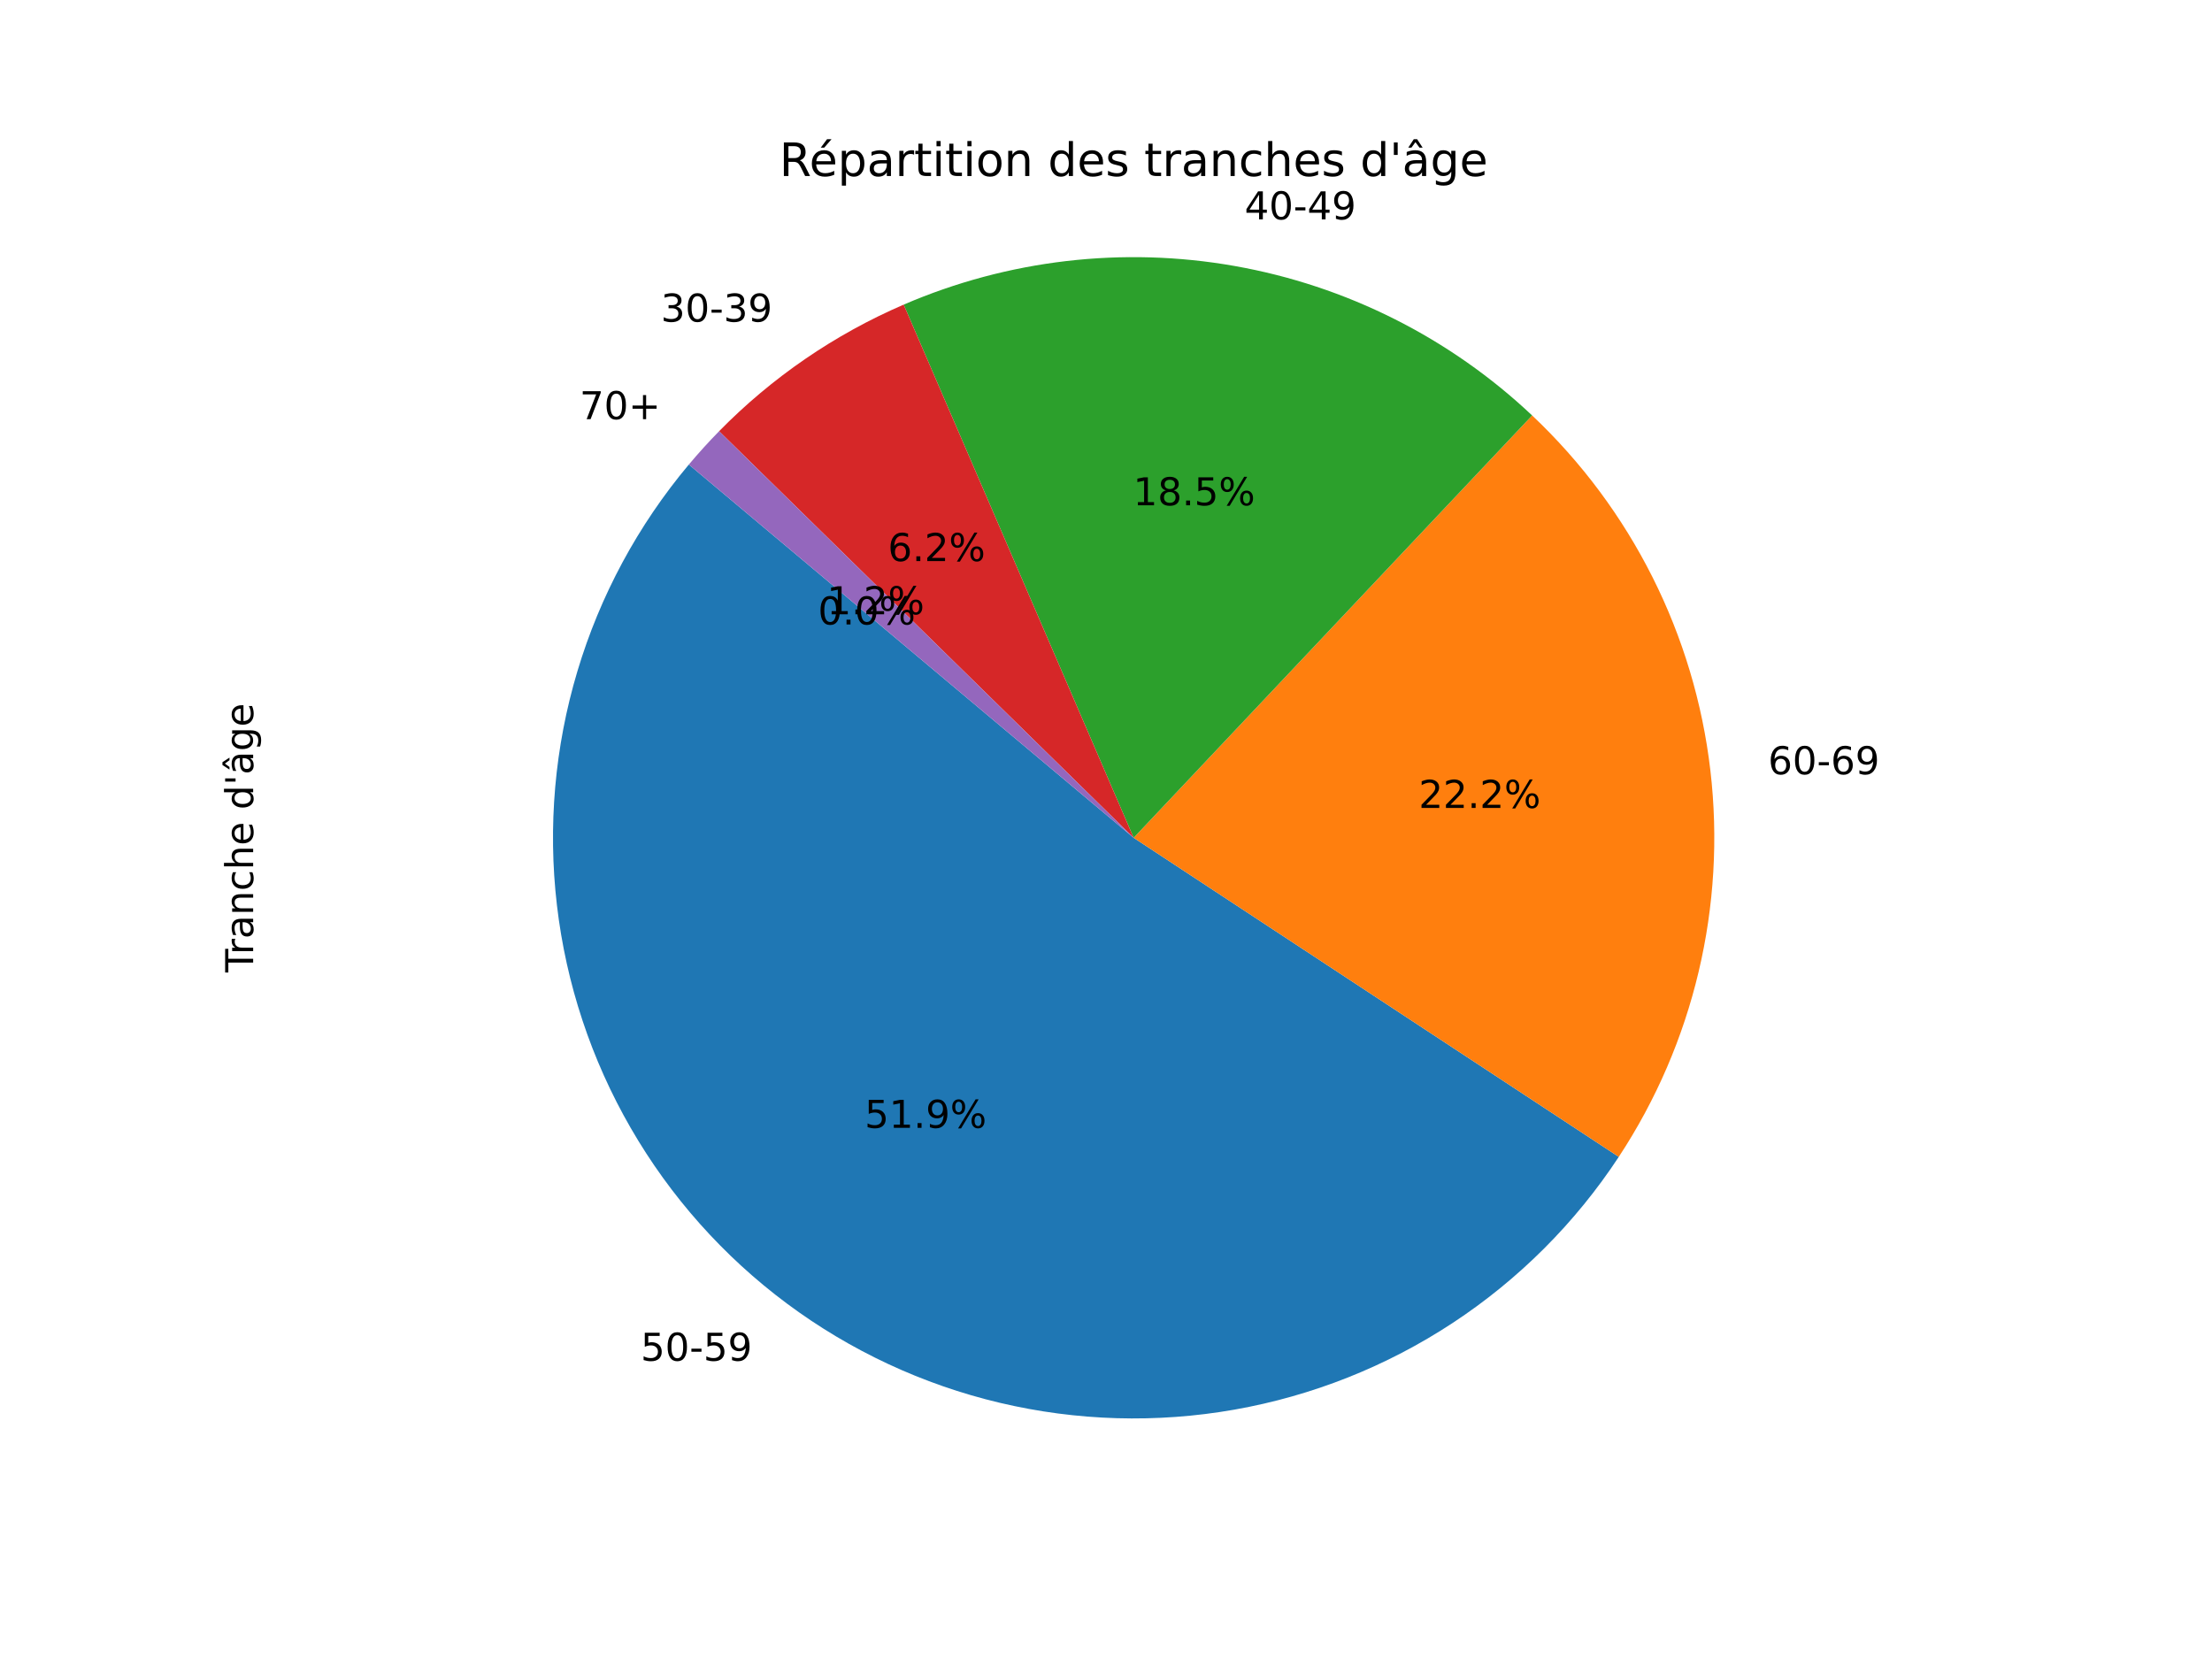
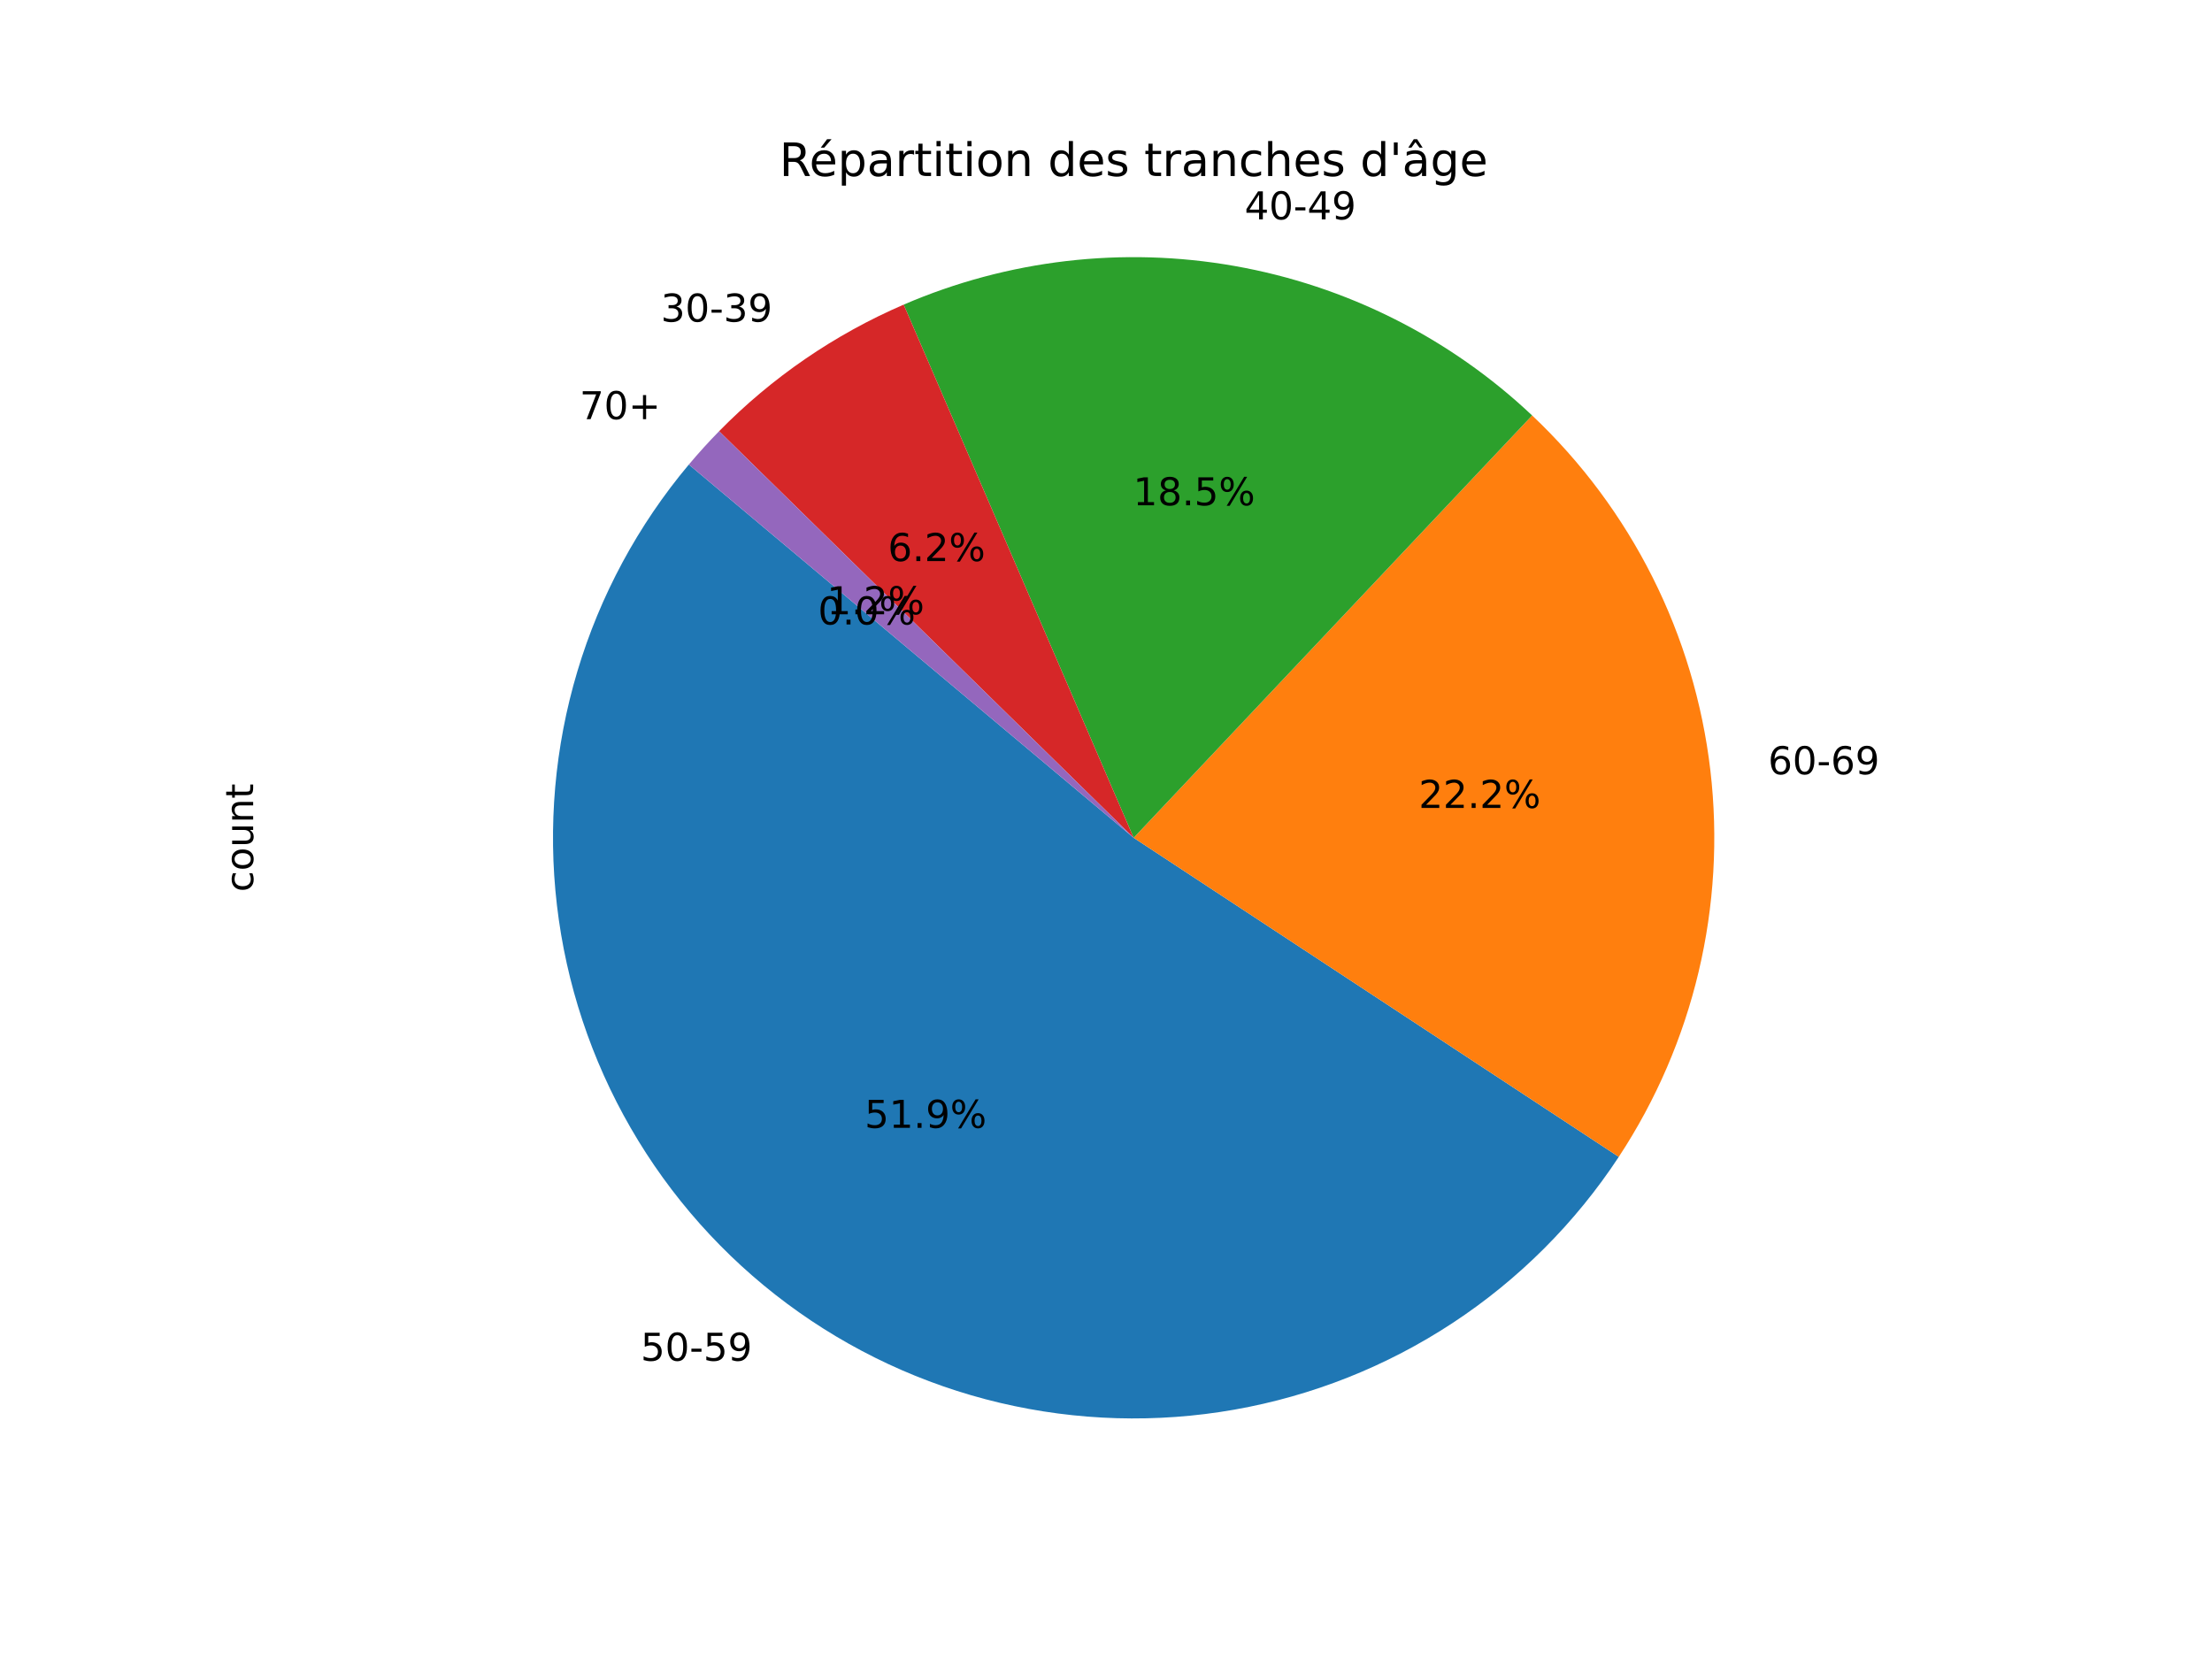
<svg xmlns="http://www.w3.org/2000/svg" xmlns:xlink="http://www.w3.org/1999/xlink" width="576pt" height="432pt" viewBox="0 0 576 432" version="1.1">
  <defs>
    <style type="text/css">*{stroke-linejoin: round; stroke-linecap: butt}</style>
  </defs>
  <g id="figure_1">
    <g id="patch_1">
      <path d="M 0 432  L 576 432  L 576 0  L 0 0  z " style="fill: #ffffff" />
    </g>
    <g id="axes_1">
      <g id="patch_2">
        <path d="M 179.374 120.97  C 166.135 136.747 156.259 155.065 150.352 174.795  C 144.445 194.526 142.631 215.257 145.022 235.713  C 147.413 256.17 153.959 275.923 164.257 293.76  C 174.555 311.596 188.389 327.142 204.91 339.441  C 221.43 351.74 240.29 360.535 260.331 365.284  C 280.372 370.034 301.173 370.639 321.456 367.063  C 341.739 363.487 361.079 355.803 378.286 344.486  C 395.494 333.168 410.209 318.453 421.526 301.246  L 295.2 218.16  z " style="fill: #1f77b4" />
      </g>
      <g id="patch_3">
        <path d="M 421.526 301.246  C 441.055 271.553 449.504 235.905 445.378 200.607  C 441.252 165.308 424.81 132.569 398.96 108.181  L 295.2 218.16  z " style="fill: #ff7f0e" />
      </g>
      <g id="patch_4">
        <path d="M 398.96 108.181  C 377.483 87.918 350.534 74.384 321.456 69.257  C 292.378 64.129 262.425 67.63 235.313 79.325  L 295.2 218.16  z " style="fill: #2ca02c" />
      </g>
      <g id="patch_5">
        <path d="M 235.313 79.325  C 226.331 83.2 217.747 87.936 209.68 93.469  C 201.614 99.001 194.103 105.303 187.254 112.287  L 295.2 218.16  z " style="fill: #d62728" />
      </g>
      <g id="patch_6">
        <path d="M 187.254 112.287  C 185.885 113.682 184.543 115.104 183.23 116.552  C 181.916 118 180.631 119.473 179.374 120.97  L 295.2 218.16  z " style="fill: #9467bd" />
      </g>
      <g id="patch_7">
        <path d="M 179.374 120.97  C 179.374 120.97 179.374 120.97 179.374 120.97  L 295.2 218.16  z " style="fill: #8c564b" />
      </g>
      <g id="matplotlib.axis_1" />
      <g id="matplotlib.axis_2">
        <g id="text_1">
-           <g transform="translate(65.92031 253.2116) rotate(-90) scale(0.1 -0.1)">
+           <g transform="translate(65.92031 232.2663) rotate(-90) scale(0.1 -0.1)">
            <defs>
-               <path id="DejaVuSans-54" d="M -19 4666  L 3928 4666  L 3928 4134  L 2272 4134  L 2272 0  L 1638 0  L 1638 4134  L -19 4134  L -19 4666  z " transform="scale(0.015625)" />
-               <path id="DejaVuSans-72" d="M 2631 2963  Q 2534 3019 2420 3045  Q 2306 3072 2169 3072  Q 1681 3072 1420 2755  Q 1159 2438 1159 1844  L 1159 0  L 581 0  L 581 3500  L 1159 3500  L 1159 2956  Q 1341 3275 1631 3429  Q 1922 3584 2338 3584  Q 2397 3584 2469 3576  Q 2541 3569 2628 3553  L 2631 2963  z " transform="scale(0.015625)" />
-               <path id="DejaVuSans-61" d="M 2194 1759  Q 1497 1759 1228 1600  Q 959 1441 959 1056  Q 959 750 1161 570  Q 1363 391 1709 391  Q 2188 391 2477 730  Q 2766 1069 2766 1631  L 2766 1759  L 2194 1759  z M 3341 1997  L 3341 0  L 2766 0  L 2766 531  Q 2569 213 2275 61  Q 1981 -91 1556 -91  Q 1019 -91 701 211  Q 384 513 384 1019  Q 384 1609 779 1909  Q 1175 2209 1959 2209  L 2766 2209  L 2766 2266  Q 2766 2663 2505 2880  Q 2244 3097 1772 3097  Q 1472 3097 1187 3025  Q 903 2953 641 2809  L 641 3341  Q 956 3463 1253 3523  Q 1550 3584 1831 3584  Q 2591 3584 2966 3190  Q 3341 2797 3341 1997  z " transform="scale(0.015625)" />
+               <path id="DejaVuSans-63" d="M 3122 3366  L 3122 2828  Q 2878 2963 2633 3030  Q 2388 3097 2138 3097  Q 1578 3097 1268 2742  Q 959 2388 959 1747  Q 959 1106 1268 751  Q 1578 397 2138 397  Q 2388 397 2633 464  Q 2878 531 3122 666  L 3122 134  Q 2881 22 2623 -34  Q 2366 -91 2075 -91  Q 1284 -91 818 406  Q 353 903 353 1747  Q 353 2603 823 3093  Q 1294 3584 2113 3584  Q 2378 3584 2631 3529  Q 2884 3475 3122 3366  z " transform="scale(0.015625)" />
+               <path id="DejaVuSans-6f" d="M 1959 3097  Q 1497 3097 1228 2736  Q 959 2375 959 1747  Q 959 1119 1226 758  Q 1494 397 1959 397  Q 2419 397 2687 759  Q 2956 1122 2956 1747  Q 2956 2369 2687 2733  Q 2419 3097 1959 3097  z M 1959 3584  Q 2709 3584 3137 3096  Q 3566 2609 3566 1747  Q 3566 888 3137 398  Q 2709 -91 1959 -91  Q 1206 -91 779 398  Q 353 888 353 1747  Q 353 2609 779 3096  Q 1206 3584 1959 3584  z " transform="scale(0.015625)" />
+               <path id="DejaVuSans-75" d="M 544 1381  L 544 3500  L 1119 3500  L 1119 1403  Q 1119 906 1312 657  Q 1506 409 1894 409  Q 2359 409 2629 706  Q 2900 1003 2900 1516  L 2900 3500  L 3475 3500  L 3475 0  L 2900 0  L 2900 538  Q 2691 219 2414 64  Q 2138 -91 1772 -91  Q 1169 -91 856 284  Q 544 659 544 1381  z M 1991 3584  L 1991 3584  z " transform="scale(0.015625)" />
              <path id="DejaVuSans-6e" d="M 3513 2113  L 3513 0  L 2938 0  L 2938 2094  Q 2938 2591 2744 2837  Q 2550 3084 2163 3084  Q 1697 3084 1428 2787  Q 1159 2491 1159 1978  L 1159 0  L 581 0  L 581 3500  L 1159 3500  L 1159 2956  Q 1366 3272 1645 3428  Q 1925 3584 2291 3584  Q 2894 3584 3203 3211  Q 3513 2838 3513 2113  z " transform="scale(0.015625)" />
-               <path id="DejaVuSans-63" d="M 3122 3366  L 3122 2828  Q 2878 2963 2633 3030  Q 2388 3097 2138 3097  Q 1578 3097 1268 2742  Q 959 2388 959 1747  Q 959 1106 1268 751  Q 1578 397 2138 397  Q 2388 397 2633 464  Q 2878 531 3122 666  L 3122 134  Q 2881 22 2623 -34  Q 2366 -91 2075 -91  Q 1284 -91 818 406  Q 353 903 353 1747  Q 353 2603 823 3093  Q 1294 3584 2113 3584  Q 2378 3584 2631 3529  Q 2884 3475 3122 3366  z " transform="scale(0.015625)" />
-               <path id="DejaVuSans-68" d="M 3513 2113  L 3513 0  L 2938 0  L 2938 2094  Q 2938 2591 2744 2837  Q 2550 3084 2163 3084  Q 1697 3084 1428 2787  Q 1159 2491 1159 1978  L 1159 0  L 581 0  L 581 4863  L 1159 4863  L 1159 2956  Q 1366 3272 1645 3428  Q 1925 3584 2291 3584  Q 2894 3584 3203 3211  Q 3513 2838 3513 2113  z " transform="scale(0.015625)" />
-               <path id="DejaVuSans-65" d="M 3597 1894  L 3597 1613  L 953 1613  Q 991 1019 1311 708  Q 1631 397 2203 397  Q 2534 397 2845 478  Q 3156 559 3463 722  L 3463 178  Q 3153 47 2828 -22  Q 2503 -91 2169 -91  Q 1331 -91 842 396  Q 353 884 353 1716  Q 353 2575 817 3079  Q 1281 3584 2069 3584  Q 2775 3584 3186 3129  Q 3597 2675 3597 1894  z M 3022 2063  Q 3016 2534 2758 2815  Q 2500 3097 2075 3097  Q 1594 3097 1305 2825  Q 1016 2553 972 2059  L 3022 2063  z " transform="scale(0.015625)" />
-               <path id="DejaVuSans-20" transform="scale(0.015625)" />
-               <path id="DejaVuSans-64" d="M 2906 2969  L 2906 4863  L 3481 4863  L 3481 0  L 2906 0  L 2906 525  Q 2725 213 2448 61  Q 2172 -91 1784 -91  Q 1150 -91 751 415  Q 353 922 353 1747  Q 353 2572 751 3078  Q 1150 3584 1784 3584  Q 2172 3584 2448 3432  Q 2725 3281 2906 2969  z M 947 1747  Q 947 1113 1208 752  Q 1469 391 1925 391  Q 2381 391 2643 752  Q 2906 1113 2906 1747  Q 2906 2381 2643 2742  Q 2381 3103 1925 3103  Q 1469 3103 1208 2742  Q 947 2381 947 1747  z " transform="scale(0.015625)" />
-               <path id="DejaVuSans-27" d="M 1147 4666  L 1147 2931  L 616 2931  L 616 4666  L 1147 4666  z " transform="scale(0.015625)" />
-               <path id="DejaVuSans-e2" d="M 2194 1759  Q 1497 1759 1228 1600  Q 959 1441 959 1056  Q 959 750 1161 570  Q 1363 391 1709 391  Q 2188 391 2477 730  Q 2766 1069 2766 1631  L 2766 1759  L 2194 1759  z M 3341 1997  L 3341 0  L 2766 0  L 2766 531  Q 2569 213 2275 61  Q 1981 -91 1556 -91  Q 1019 -91 701 211  Q 384 513 384 1019  Q 384 1609 779 1909  Q 1175 2209 1959 2209  L 2766 2209  L 2766 2266  Q 2766 2663 2505 2880  Q 2244 3097 1772 3097  Q 1472 3097 1187 3025  Q 903 2953 641 2809  L 641 3341  Q 956 3463 1253 3523  Q 1550 3584 1831 3584  Q 2591 3584 2966 3190  Q 3341 2797 3341 1997  z M 1625 5119  L 2087 5119  L 2853 3944  L 2419 3944  L 1856 4709  L 1294 3944  L 859 3944  L 1625 5119  z " transform="scale(0.015625)" />
-               <path id="DejaVuSans-67" d="M 2906 1791  Q 2906 2416 2648 2759  Q 2391 3103 1925 3103  Q 1463 3103 1205 2759  Q 947 2416 947 1791  Q 947 1169 1205 825  Q 1463 481 1925 481  Q 2391 481 2648 825  Q 2906 1169 2906 1791  z M 3481 434  Q 3481 -459 3084 -895  Q 2688 -1331 1869 -1331  Q 1566 -1331 1297 -1286  Q 1028 -1241 775 -1147  L 775 -588  Q 1028 -725 1275 -790  Q 1522 -856 1778 -856  Q 2344 -856 2625 -561  Q 2906 -266 2906 331  L 2906 616  Q 2728 306 2450 153  Q 2172 0 1784 0  Q 1141 0 747 490  Q 353 981 353 1791  Q 353 2603 747 3093  Q 1141 3584 1784 3584  Q 2172 3584 2450 3431  Q 2728 3278 2906 2969  L 2906 3500  L 3481 3500  L 3481 434  z " transform="scale(0.015625)" />
+               <path id="DejaVuSans-74" d="M 1172 4494  L 1172 3500  L 2356 3500  L 2356 3053  L 1172 3053  L 1172 1153  Q 1172 725 1289 603  Q 1406 481 1766 481  L 2356 481  L 2356 0  L 1766 0  Q 1100 0 847 248  Q 594 497 594 1153  L 594 3053  L 172 3053  L 172 3500  L 594 3500  L 594 4494  L 1172 4494  z " transform="scale(0.015625)" />
            </defs>
-             <use xlink:href="#DejaVuSans-54" />
-             <use xlink:href="#DejaVuSans-72" x="46.334" />
-             <use xlink:href="#DejaVuSans-61" x="87.447" />
-             <use xlink:href="#DejaVuSans-6e" x="148.727" />
-             <use xlink:href="#DejaVuSans-63" x="212.105" />
-             <use xlink:href="#DejaVuSans-68" x="267.086" />
-             <use xlink:href="#DejaVuSans-65" x="330.465" />
-             <use xlink:href="#DejaVuSans-20" x="391.988" />
-             <use xlink:href="#DejaVuSans-64" x="423.775" />
-             <use xlink:href="#DejaVuSans-27" x="487.252" />
-             <use xlink:href="#DejaVuSans-e2" x="514.742" />
-             <use xlink:href="#DejaVuSans-67" x="576.021" />
-             <use xlink:href="#DejaVuSans-65" x="639.498" />
+             <use xlink:href="#DejaVuSans-63" />
+             <use xlink:href="#DejaVuSans-6f" x="54.98" />
+             <use xlink:href="#DejaVuSans-75" x="116.162" />
+             <use xlink:href="#DejaVuSans-6e" x="179.541" />
+             <use xlink:href="#DejaVuSans-74" x="242.92" />
          </g>
        </g>
      </g>
      <g id="text_2">
        <g transform="translate(166.8228 354.3286) scale(0.1 -0.1)">
          <defs>
            <path id="DejaVuSans-35" d="M 691 4666  L 3169 4666  L 3169 4134  L 1269 4134  L 1269 2991  Q 1406 3038 1543 3061  Q 1681 3084 1819 3084  Q 2600 3084 3056 2656  Q 3513 2228 3513 1497  Q 3513 744 3044 326  Q 2575 -91 1722 -91  Q 1428 -91 1123 -41  Q 819 9 494 109  L 494 744  Q 775 591 1075 516  Q 1375 441 1709 441  Q 2250 441 2565 725  Q 2881 1009 2881 1497  Q 2881 1984 2565 2268  Q 2250 2553 1709 2553  Q 1456 2553 1204 2497  Q 953 2441 691 2322  L 691 4666  z " transform="scale(0.015625)" />
            <path id="DejaVuSans-30" d="M 2034 4250  Q 1547 4250 1301 3770  Q 1056 3291 1056 2328  Q 1056 1369 1301 889  Q 1547 409 2034 409  Q 2525 409 2770 889  Q 3016 1369 3016 2328  Q 3016 3291 2770 3770  Q 2525 4250 2034 4250  z M 2034 4750  Q 2819 4750 3233 4129  Q 3647 3509 3647 2328  Q 3647 1150 3233 529  Q 2819 -91 2034 -91  Q 1250 -91 836 529  Q 422 1150 422 2328  Q 422 3509 836 4129  Q 1250 4750 2034 4750  z " transform="scale(0.015625)" />
            <path id="DejaVuSans-2d" d="M 313 2009  L 1997 2009  L 1997 1497  L 313 1497  L 313 2009  z " transform="scale(0.015625)" />
            <path id="DejaVuSans-39" d="M 703 97  L 703 672  Q 941 559 1184 500  Q 1428 441 1663 441  Q 2288 441 2617 861  Q 2947 1281 2994 2138  Q 2813 1869 2534 1725  Q 2256 1581 1919 1581  Q 1219 1581 811 2004  Q 403 2428 403 3163  Q 403 3881 828 4315  Q 1253 4750 1959 4750  Q 2769 4750 3195 4129  Q 3622 3509 3622 2328  Q 3622 1225 3098 567  Q 2575 -91 1691 -91  Q 1453 -91 1209 -44  Q 966 3 703 97  z M 1959 2075  Q 2384 2075 2632 2365  Q 2881 2656 2881 3163  Q 2881 3666 2632 3958  Q 2384 4250 1959 4250  Q 1534 4250 1286 3958  Q 1038 3666 1038 3163  Q 1038 2656 1286 2365  Q 1534 2075 1959 2075  z " transform="scale(0.015625)" />
          </defs>
          <use xlink:href="#DejaVuSans-35" />
          <use xlink:href="#DejaVuSans-30" x="63.623" />
          <use xlink:href="#DejaVuSans-2d" x="127.246" />
          <use xlink:href="#DejaVuSans-35" x="163.33" />
          <use xlink:href="#DejaVuSans-39" x="226.953" />
        </g>
      </g>
      <g id="text_3">
        <g transform="translate(225.1422 293.6879) scale(0.1 -0.1)">
          <defs>
            <path id="DejaVuSans-31" d="M 794 531  L 1825 531  L 1825 4091  L 703 3866  L 703 4441  L 1819 4666  L 2450 4666  L 2450 531  L 3481 531  L 3481 0  L 794 0  L 794 531  z " transform="scale(0.015625)" />
            <path id="DejaVuSans-2e" d="M 684 794  L 1344 794  L 1344 0  L 684 0  L 684 794  z " transform="scale(0.015625)" />
            <path id="DejaVuSans-25" d="M 4653 2053  Q 4381 2053 4226 1822  Q 4072 1591 4072 1178  Q 4072 772 4226 539  Q 4381 306 4653 306  Q 4919 306 5073 539  Q 5228 772 5228 1178  Q 5228 1588 5073 1820  Q 4919 2053 4653 2053  z M 4653 2450  Q 5147 2450 5437 2106  Q 5728 1763 5728 1178  Q 5728 594 5436 251  Q 5144 -91 4653 -91  Q 4153 -91 3862 251  Q 3572 594 3572 1178  Q 3572 1766 3864 2108  Q 4156 2450 4653 2450  z M 1428 4353  Q 1159 4353 1004 4120  Q 850 3888 850 3481  Q 850 3069 1003 2837  Q 1156 2606 1428 2606  Q 1700 2606 1854 2837  Q 2009 3069 2009 3481  Q 2009 3884 1853 4118  Q 1697 4353 1428 4353  z M 4250 4750  L 4750 4750  L 1831 -91  L 1331 -91  L 4250 4750  z M 1428 4750  Q 1922 4750 2215 4408  Q 2509 4066 2509 3481  Q 2509 2891 2217 2550  Q 1925 2209 1428 2209  Q 931 2209 642 2551  Q 353 2894 353 3481  Q 353 4063 643 4406  Q 934 4750 1428 4750  z " transform="scale(0.015625)" />
          </defs>
          <use xlink:href="#DejaVuSans-35" />
          <use xlink:href="#DejaVuSans-31" x="63.623" />
          <use xlink:href="#DejaVuSans-2e" x="127.246" />
          <use xlink:href="#DejaVuSans-39" x="159.033" />
          <use xlink:href="#DejaVuSans-25" x="222.656" />
        </g>
      </g>
      <g id="text_4">
        <g transform="translate(460.3958 201.6106) scale(0.1 -0.1)">
          <defs>
            <path id="DejaVuSans-36" d="M 2113 2584  Q 1688 2584 1439 2293  Q 1191 2003 1191 1497  Q 1191 994 1439 701  Q 1688 409 2113 409  Q 2538 409 2786 701  Q 3034 994 3034 1497  Q 3034 2003 2786 2293  Q 2538 2584 2113 2584  z M 3366 4563  L 3366 3988  Q 3128 4100 2886 4159  Q 2644 4219 2406 4219  Q 1781 4219 1451 3797  Q 1122 3375 1075 2522  Q 1259 2794 1537 2939  Q 1816 3084 2150 3084  Q 2853 3084 3261 2657  Q 3669 2231 3669 1497  Q 3669 778 3244 343  Q 2819 -91 2113 -91  Q 1303 -91 875 529  Q 447 1150 447 2328  Q 447 3434 972 4092  Q 1497 4750 2381 4750  Q 2619 4750 2861 4703  Q 3103 4656 3366 4563  z " transform="scale(0.015625)" />
          </defs>
          <use xlink:href="#DejaVuSans-36" />
          <use xlink:href="#DejaVuSans-30" x="63.623" />
          <use xlink:href="#DejaVuSans-2d" x="127.246" />
          <use xlink:href="#DejaVuSans-36" x="163.33" />
          <use xlink:href="#DejaVuSans-39" x="226.953" />
        </g>
      </g>
      <g id="text_5">
        <g transform="translate(369.4233 210.3872) scale(0.1 -0.1)">
          <defs>
            <path id="DejaVuSans-32" d="M 1228 531  L 3431 531  L 3431 0  L 469 0  L 469 531  Q 828 903 1448 1529  Q 2069 2156 2228 2338  Q 2531 2678 2651 2914  Q 2772 3150 2772 3378  Q 2772 3750 2511 3984  Q 2250 4219 1831 4219  Q 1534 4219 1204 4116  Q 875 4013 500 3803  L 500 4441  Q 881 4594 1212 4672  Q 1544 4750 1819 4750  Q 2544 4750 2975 4387  Q 3406 4025 3406 3419  Q 3406 3131 3298 2873  Q 3191 2616 2906 2266  Q 2828 2175 2409 1742  Q 1991 1309 1228 531  z " transform="scale(0.015625)" />
          </defs>
          <use xlink:href="#DejaVuSans-32" />
          <use xlink:href="#DejaVuSans-32" x="63.623" />
          <use xlink:href="#DejaVuSans-2e" x="127.246" />
          <use xlink:href="#DejaVuSans-32" x="159.033" />
          <use xlink:href="#DejaVuSans-25" x="222.656" />
        </g>
      </g>
      <g id="text_6">
        <g transform="translate(324.0814 57.1257) scale(0.1 -0.1)">
          <defs>
            <path id="DejaVuSans-34" d="M 2419 4116  L 825 1625  L 2419 1625  L 2419 4116  z M 2253 4666  L 3047 4666  L 3047 1625  L 3713 1625  L 3713 1100  L 3047 1100  L 3047 0  L 2419 0  L 2419 1100  L 313 1100  L 313 1709  L 2253 4666  z " transform="scale(0.015625)" />
          </defs>
          <use xlink:href="#DejaVuSans-34" />
          <use xlink:href="#DejaVuSans-30" x="63.623" />
          <use xlink:href="#DejaVuSans-2d" x="127.246" />
          <use xlink:href="#DejaVuSans-34" x="163.33" />
          <use xlink:href="#DejaVuSans-39" x="226.953" />
        </g>
      </g>
      <g id="text_7">
        <g transform="translate(295.07 131.5773) scale(0.1 -0.1)">
          <defs>
            <path id="DejaVuSans-38" d="M 2034 2216  Q 1584 2216 1326 1975  Q 1069 1734 1069 1313  Q 1069 891 1326 650  Q 1584 409 2034 409  Q 2484 409 2743 651  Q 3003 894 3003 1313  Q 3003 1734 2745 1975  Q 2488 2216 2034 2216  z M 1403 2484  Q 997 2584 770 2862  Q 544 3141 544 3541  Q 544 4100 942 4425  Q 1341 4750 2034 4750  Q 2731 4750 3128 4425  Q 3525 4100 3525 3541  Q 3525 3141 3298 2862  Q 3072 2584 2669 2484  Q 3125 2378 3379 2068  Q 3634 1759 3634 1313  Q 3634 634 3220 271  Q 2806 -91 2034 -91  Q 1263 -91 848 271  Q 434 634 434 1313  Q 434 1759 690 2068  Q 947 2378 1403 2484  z M 1172 3481  Q 1172 3119 1398 2916  Q 1625 2713 2034 2713  Q 2441 2713 2670 2916  Q 2900 3119 2900 3481  Q 2900 3844 2670 4047  Q 2441 4250 2034 4250  Q 1625 4250 1398 4047  Q 1172 3844 1172 3481  z " transform="scale(0.015625)" />
          </defs>
          <use xlink:href="#DejaVuSans-31" />
          <use xlink:href="#DejaVuSans-38" x="63.623" />
          <use xlink:href="#DejaVuSans-2e" x="127.246" />
          <use xlink:href="#DejaVuSans-35" x="159.033" />
          <use xlink:href="#DejaVuSans-25" x="222.656" />
        </g>
      </g>
      <g id="text_8">
        <g transform="translate(172.0705 83.75902) scale(0.1 -0.1)">
          <defs>
            <path id="DejaVuSans-33" d="M 2597 2516  Q 3050 2419 3304 2112  Q 3559 1806 3559 1356  Q 3559 666 3084 287  Q 2609 -91 1734 -91  Q 1441 -91 1130 -33  Q 819 25 488 141  L 488 750  Q 750 597 1062 519  Q 1375 441 1716 441  Q 2309 441 2620 675  Q 2931 909 2931 1356  Q 2931 1769 2642 2001  Q 2353 2234 1838 2234  L 1294 2234  L 1294 2753  L 1863 2753  Q 2328 2753 2575 2939  Q 2822 3125 2822 3475  Q 2822 3834 2567 4026  Q 2313 4219 1838 4219  Q 1578 4219 1281 4162  Q 984 4106 628 3988  L 628 4550  Q 988 4650 1302 4700  Q 1616 4750 1894 4750  Q 2613 4750 3031 4423  Q 3450 4097 3450 3541  Q 3450 3153 3228 2886  Q 3006 2619 2597 2516  z " transform="scale(0.015625)" />
          </defs>
          <use xlink:href="#DejaVuSans-33" />
          <use xlink:href="#DejaVuSans-30" x="63.623" />
          <use xlink:href="#DejaVuSans-2d" x="127.246" />
          <use xlink:href="#DejaVuSans-33" x="163.33" />
          <use xlink:href="#DejaVuSans-39" x="226.953" />
        </g>
      </g>
      <g id="text_9">
        <g transform="translate(231.1859 146.1046) scale(0.1 -0.1)">
          <use xlink:href="#DejaVuSans-36" />
          <use xlink:href="#DejaVuSans-2e" x="63.623" />
          <use xlink:href="#DejaVuSans-32" x="95.41" />
          <use xlink:href="#DejaVuSans-25" x="159.033" />
        </g>
      </g>
      <g id="text_10">
        <g transform="translate(150.928 109.1507) scale(0.1 -0.1)">
          <defs>
            <path id="DejaVuSans-37" d="M 525 4666  L 3525 4666  L 3525 4397  L 1831 0  L 1172 0  L 2766 4134  L 525 4134  L 525 4666  z " transform="scale(0.015625)" />
            <path id="DejaVuSans-2b" d="M 2944 4013  L 2944 2272  L 4684 2272  L 4684 1741  L 2944 1741  L 2944 0  L 2419 0  L 2419 1741  L 678 1741  L 678 2272  L 2419 2272  L 2419 4013  L 2944 4013  z " transform="scale(0.015625)" />
          </defs>
          <use xlink:href="#DejaVuSans-37" />
          <use xlink:href="#DejaVuSans-30" x="63.623" />
          <use xlink:href="#DejaVuSans-2b" x="127.246" />
        </g>
      </g>
      <g id="text_11">
        <g transform="translate(215.3156 159.9545) scale(0.1 -0.1)">
          <use xlink:href="#DejaVuSans-31" />
          <use xlink:href="#DejaVuSans-2e" x="63.623" />
          <use xlink:href="#DejaVuSans-32" x="95.41" />
          <use xlink:href="#DejaVuSans-25" x="159.033" />
        </g>
      </g>
      <g id="text_12">
        <g transform="translate(213.0022 162.6054) scale(0.1 -0.1)">
          <use xlink:href="#DejaVuSans-30" />
          <use xlink:href="#DejaVuSans-2e" x="63.623" />
          <use xlink:href="#DejaVuSans-30" x="95.41" />
          <use xlink:href="#DejaVuSans-25" x="159.033" />
        </g>
      </g>
      <g id="text_13">
        <g transform="translate(202.9444 45.84) scale(0.12 -0.12)">
          <defs>
            <path id="DejaVuSans-52" d="M 2841 2188  Q 3044 2119 3236 1894  Q 3428 1669 3622 1275  L 4263 0  L 3584 0  L 2988 1197  Q 2756 1666 2539 1819  Q 2322 1972 1947 1972  L 1259 1972  L 1259 0  L 628 0  L 628 4666  L 2053 4666  Q 2853 4666 3247 4331  Q 3641 3997 3641 3322  Q 3641 2881 3436 2590  Q 3231 2300 2841 2188  z M 1259 4147  L 1259 2491  L 2053 2491  Q 2509 2491 2742 2702  Q 2975 2913 2975 3322  Q 2975 3731 2742 3939  Q 2509 4147 2053 4147  L 1259 4147  z " transform="scale(0.015625)" />
-             <path id="DejaVuSans-e9" d="M 3597 1894  L 3597 1613  L 953 1613  Q 991 1019 1311 708  Q 1631 397 2203 397  Q 2534 397 2845 478  Q 3156 559 3463 722  L 3463 178  Q 3153 47 2828 -22  Q 2503 -91 2169 -91  Q 1331 -91 842 396  Q 353 884 353 1716  Q 353 2575 817 3079  Q 1281 3584 2069 3584  Q 2775 3584 3186 3129  Q 3597 2675 3597 1894  z M 3022 2063  Q 3016 2534 2758 2815  Q 2500 3097 2075 3097  Q 1594 3097 1305 2825  Q 1016 2553 972 2059  L 3022 2063  z M 2466 5119  L 3088 5119  L 2070 3944  L 1591 3944  L 2466 5119  z " transform="scale(0.015625)" />
+             <path id="DejaVuSans-e9" d="M 3597 1894  L 3597 1613  L 953 1613  Q 991 1019 1311 708  Q 1631 397 2203 397  Q 2534 397 2845 478  Q 3156 559 3463 722  L 3463 178  Q 3153 47 2828 -22  Q 2503 -91 2169 -91  Q 1331 -91 842 396  Q 353 884 353 1716  Q 353 2575 817 3079  Q 1281 3584 2069 3584  Q 2775 3584 3186 3129  Q 3597 2675 3597 1894  z M 3022 2063  Q 3016 2534 2758 2815  Q 2500 3097 2075 3097  Q 1594 3097 1305 2825  Q 1016 2553 972 2059  L 3022 2063  z M 2469 5119  L 3091 5119  L 2072 3944  L 1594 3944  L 2469 5119  z " transform="scale(0.015625)" />
            <path id="DejaVuSans-70" d="M 1159 525  L 1159 -1331  L 581 -1331  L 581 3500  L 1159 3500  L 1159 2969  Q 1341 3281 1617 3432  Q 1894 3584 2278 3584  Q 2916 3584 3314 3078  Q 3713 2572 3713 1747  Q 3713 922 3314 415  Q 2916 -91 2278 -91  Q 1894 -91 1617 61  Q 1341 213 1159 525  z M 3116 1747  Q 3116 2381 2855 2742  Q 2594 3103 2138 3103  Q 1681 3103 1420 2742  Q 1159 2381 1159 1747  Q 1159 1113 1420 752  Q 1681 391 2138 391  Q 2594 391 2855 752  Q 3116 1113 3116 1747  z " transform="scale(0.015625)" />
-             <path id="DejaVuSans-74" d="M 1172 4494  L 1172 3500  L 2356 3500  L 2356 3053  L 1172 3053  L 1172 1153  Q 1172 725 1289 603  Q 1406 481 1766 481  L 2356 481  L 2356 0  L 1766 0  Q 1100 0 847 248  Q 594 497 594 1153  L 594 3053  L 172 3053  L 172 3500  L 594 3500  L 594 4494  L 1172 4494  z " transform="scale(0.015625)" />
+             <path id="DejaVuSans-61" d="M 2194 1759  Q 1497 1759 1228 1600  Q 959 1441 959 1056  Q 959 750 1161 570  Q 1363 391 1709 391  Q 2188 391 2477 730  Q 2766 1069 2766 1631  L 2766 1759  L 2194 1759  z M 3341 1997  L 3341 0  L 2766 0  L 2766 531  Q 2569 213 2275 61  Q 1981 -91 1556 -91  Q 1019 -91 701 211  Q 384 513 384 1019  Q 384 1609 779 1909  Q 1175 2209 1959 2209  L 2766 2209  L 2766 2266  Q 2766 2663 2505 2880  Q 2244 3097 1772 3097  Q 1472 3097 1187 3025  Q 903 2953 641 2809  L 641 3341  Q 956 3463 1253 3523  Q 1550 3584 1831 3584  Q 2591 3584 2966 3190  Q 3341 2797 3341 1997  z " transform="scale(0.015625)" />
+             <path id="DejaVuSans-72" d="M 2631 2963  Q 2534 3019 2420 3045  Q 2306 3072 2169 3072  Q 1681 3072 1420 2755  Q 1159 2438 1159 1844  L 1159 0  L 581 0  L 581 3500  L 1159 3500  L 1159 2956  Q 1341 3275 1631 3429  Q 1922 3584 2338 3584  Q 2397 3584 2469 3576  Q 2541 3569 2628 3553  L 2631 2963  z " transform="scale(0.015625)" />
            <path id="DejaVuSans-69" d="M 603 3500  L 1178 3500  L 1178 0  L 603 0  L 603 3500  z M 603 4863  L 1178 4863  L 1178 4134  L 603 4134  L 603 4863  z " transform="scale(0.015625)" />
-             <path id="DejaVuSans-6f" d="M 1959 3097  Q 1497 3097 1228 2736  Q 959 2375 959 1747  Q 959 1119 1226 758  Q 1494 397 1959 397  Q 2419 397 2687 759  Q 2956 1122 2956 1747  Q 2956 2369 2687 2733  Q 2419 3097 1959 3097  z M 1959 3584  Q 2709 3584 3137 3096  Q 3566 2609 3566 1747  Q 3566 888 3137 398  Q 2709 -91 1959 -91  Q 1206 -91 779 398  Q 353 888 353 1747  Q 353 2609 779 3096  Q 1206 3584 1959 3584  z " transform="scale(0.015625)" />
+             <path id="DejaVuSans-20" transform="scale(0.015625)" />
+             <path id="DejaVuSans-64" d="M 2906 2969  L 2906 4863  L 3481 4863  L 3481 0  L 2906 0  L 2906 525  Q 2725 213 2448 61  Q 2172 -91 1784 -91  Q 1150 -91 751 415  Q 353 922 353 1747  Q 353 2572 751 3078  Q 1150 3584 1784 3584  Q 2172 3584 2448 3432  Q 2725 3281 2906 2969  z M 947 1747  Q 947 1113 1208 752  Q 1469 391 1925 391  Q 2381 391 2643 752  Q 2906 1113 2906 1747  Q 2906 2381 2643 2742  Q 2381 3103 1925 3103  Q 1469 3103 1208 2742  Q 947 2381 947 1747  z " transform="scale(0.015625)" />
+             <path id="DejaVuSans-65" d="M 3597 1894  L 3597 1613  L 953 1613  Q 991 1019 1311 708  Q 1631 397 2203 397  Q 2534 397 2845 478  Q 3156 559 3463 722  L 3463 178  Q 3153 47 2828 -22  Q 2503 -91 2169 -91  Q 1331 -91 842 396  Q 353 884 353 1716  Q 353 2575 817 3079  Q 1281 3584 2069 3584  Q 2775 3584 3186 3129  Q 3597 2675 3597 1894  z M 3022 2063  Q 3016 2534 2758 2815  Q 2500 3097 2075 3097  Q 1594 3097 1305 2825  Q 1016 2553 972 2059  L 3022 2063  z " transform="scale(0.015625)" />
            <path id="DejaVuSans-73" d="M 2834 3397  L 2834 2853  Q 2591 2978 2328 3040  Q 2066 3103 1784 3103  Q 1356 3103 1142 2972  Q 928 2841 928 2578  Q 928 2378 1081 2264  Q 1234 2150 1697 2047  L 1894 2003  Q 2506 1872 2764 1633  Q 3022 1394 3022 966  Q 3022 478 2636 193  Q 2250 -91 1575 -91  Q 1294 -91 989 -36  Q 684 19 347 128  L 347 722  Q 666 556 975 473  Q 1284 391 1588 391  Q 1994 391 2212 530  Q 2431 669 2431 922  Q 2431 1156 2273 1281  Q 2116 1406 1581 1522  L 1381 1569  Q 847 1681 609 1914  Q 372 2147 372 2553  Q 372 3047 722 3315  Q 1072 3584 1716 3584  Q 2034 3584 2315 3537  Q 2597 3491 2834 3397  z " transform="scale(0.015625)" />
+             <path id="DejaVuSans-68" d="M 3513 2113  L 3513 0  L 2938 0  L 2938 2094  Q 2938 2591 2744 2837  Q 2550 3084 2163 3084  Q 1697 3084 1428 2787  Q 1159 2491 1159 1978  L 1159 0  L 581 0  L 581 4863  L 1159 4863  L 1159 2956  Q 1366 3272 1645 3428  Q 1925 3584 2291 3584  Q 2894 3584 3203 3211  Q 3513 2838 3513 2113  z " transform="scale(0.015625)" />
+             <path id="DejaVuSans-27" d="M 1147 4666  L 1147 2931  L 616 2931  L 616 4666  L 1147 4666  z " transform="scale(0.015625)" />
+             <path id="DejaVuSans-e2" d="M 2194 1759  Q 1497 1759 1228 1600  Q 959 1441 959 1056  Q 959 750 1161 570  Q 1363 391 1709 391  Q 2188 391 2477 730  Q 2766 1069 2766 1631  L 2766 1759  L 2194 1759  z M 3341 1997  L 3341 0  L 2766 0  L 2766 531  Q 2569 213 2275 61  Q 1981 -91 1556 -91  Q 1019 -91 701 211  Q 384 513 384 1019  Q 384 1609 779 1909  Q 1175 2209 1959 2209  L 2766 2209  L 2766 2266  Q 2766 2663 2505 2880  Q 2244 3097 1772 3097  Q 1472 3097 1187 3025  Q 903 2953 641 2809  L 641 3341  Q 956 3463 1253 3523  Q 1550 3584 1831 3584  Q 2591 3584 2966 3190  Q 3341 2797 3341 1997  z M 1625 5119  L 2088 5119  L 2853 3944  L 2419 3944  L 1856 4709  L 1294 3944  L 859 3944  L 1625 5119  z " transform="scale(0.015625)" />
+             <path id="DejaVuSans-67" d="M 2906 1791  Q 2906 2416 2648 2759  Q 2391 3103 1925 3103  Q 1463 3103 1205 2759  Q 947 2416 947 1791  Q 947 1169 1205 825  Q 1463 481 1925 481  Q 2391 481 2648 825  Q 2906 1169 2906 1791  z M 3481 434  Q 3481 -459 3084 -895  Q 2688 -1331 1869 -1331  Q 1566 -1331 1297 -1286  Q 1028 -1241 775 -1147  L 775 -588  Q 1028 -725 1275 -790  Q 1522 -856 1778 -856  Q 2344 -856 2625 -561  Q 2906 -266 2906 331  L 2906 616  Q 2728 306 2450 153  Q 2172 0 1784 0  Q 1141 0 747 490  Q 353 981 353 1791  Q 353 2603 747 3093  Q 1141 3584 1784 3584  Q 2172 3584 2450 3431  Q 2728 3278 2906 2969  L 2906 3500  L 3481 3500  L 3481 434  z " transform="scale(0.015625)" />
          </defs>
          <use xlink:href="#DejaVuSans-52" />
          <use xlink:href="#DejaVuSans-e9" x="64.982" />
          <use xlink:href="#DejaVuSans-70" x="126.506" />
          <use xlink:href="#DejaVuSans-61" x="189.982" />
          <use xlink:href="#DejaVuSans-72" x="251.262" />
          <use xlink:href="#DejaVuSans-74" x="292.375" />
          <use xlink:href="#DejaVuSans-69" x="331.584" />
          <use xlink:href="#DejaVuSans-74" x="359.367" />
          <use xlink:href="#DejaVuSans-69" x="398.576" />
          <use xlink:href="#DejaVuSans-6f" x="426.359" />
          <use xlink:href="#DejaVuSans-6e" x="487.541" />
          <use xlink:href="#DejaVuSans-20" x="550.92" />
          <use xlink:href="#DejaVuSans-64" x="582.707" />
          <use xlink:href="#DejaVuSans-65" x="646.184" />
          <use xlink:href="#DejaVuSans-73" x="707.707" />
          <use xlink:href="#DejaVuSans-20" x="759.807" />
          <use xlink:href="#DejaVuSans-74" x="791.594" />
          <use xlink:href="#DejaVuSans-72" x="830.803" />
          <use xlink:href="#DejaVuSans-61" x="871.916" />
          <use xlink:href="#DejaVuSans-6e" x="933.195" />
          <use xlink:href="#DejaVuSans-63" x="996.574" />
          <use xlink:href="#DejaVuSans-68" x="1051.555" />
          <use xlink:href="#DejaVuSans-65" x="1114.934" />
          <use xlink:href="#DejaVuSans-73" x="1176.457" />
          <use xlink:href="#DejaVuSans-20" x="1228.557" />
          <use xlink:href="#DejaVuSans-64" x="1260.344" />
          <use xlink:href="#DejaVuSans-27" x="1323.82" />
          <use xlink:href="#DejaVuSans-e2" x="1351.311" />
          <use xlink:href="#DejaVuSans-67" x="1412.59" />
          <use xlink:href="#DejaVuSans-65" x="1476.066" />
        </g>
      </g>
    </g>
  </g>
</svg>
